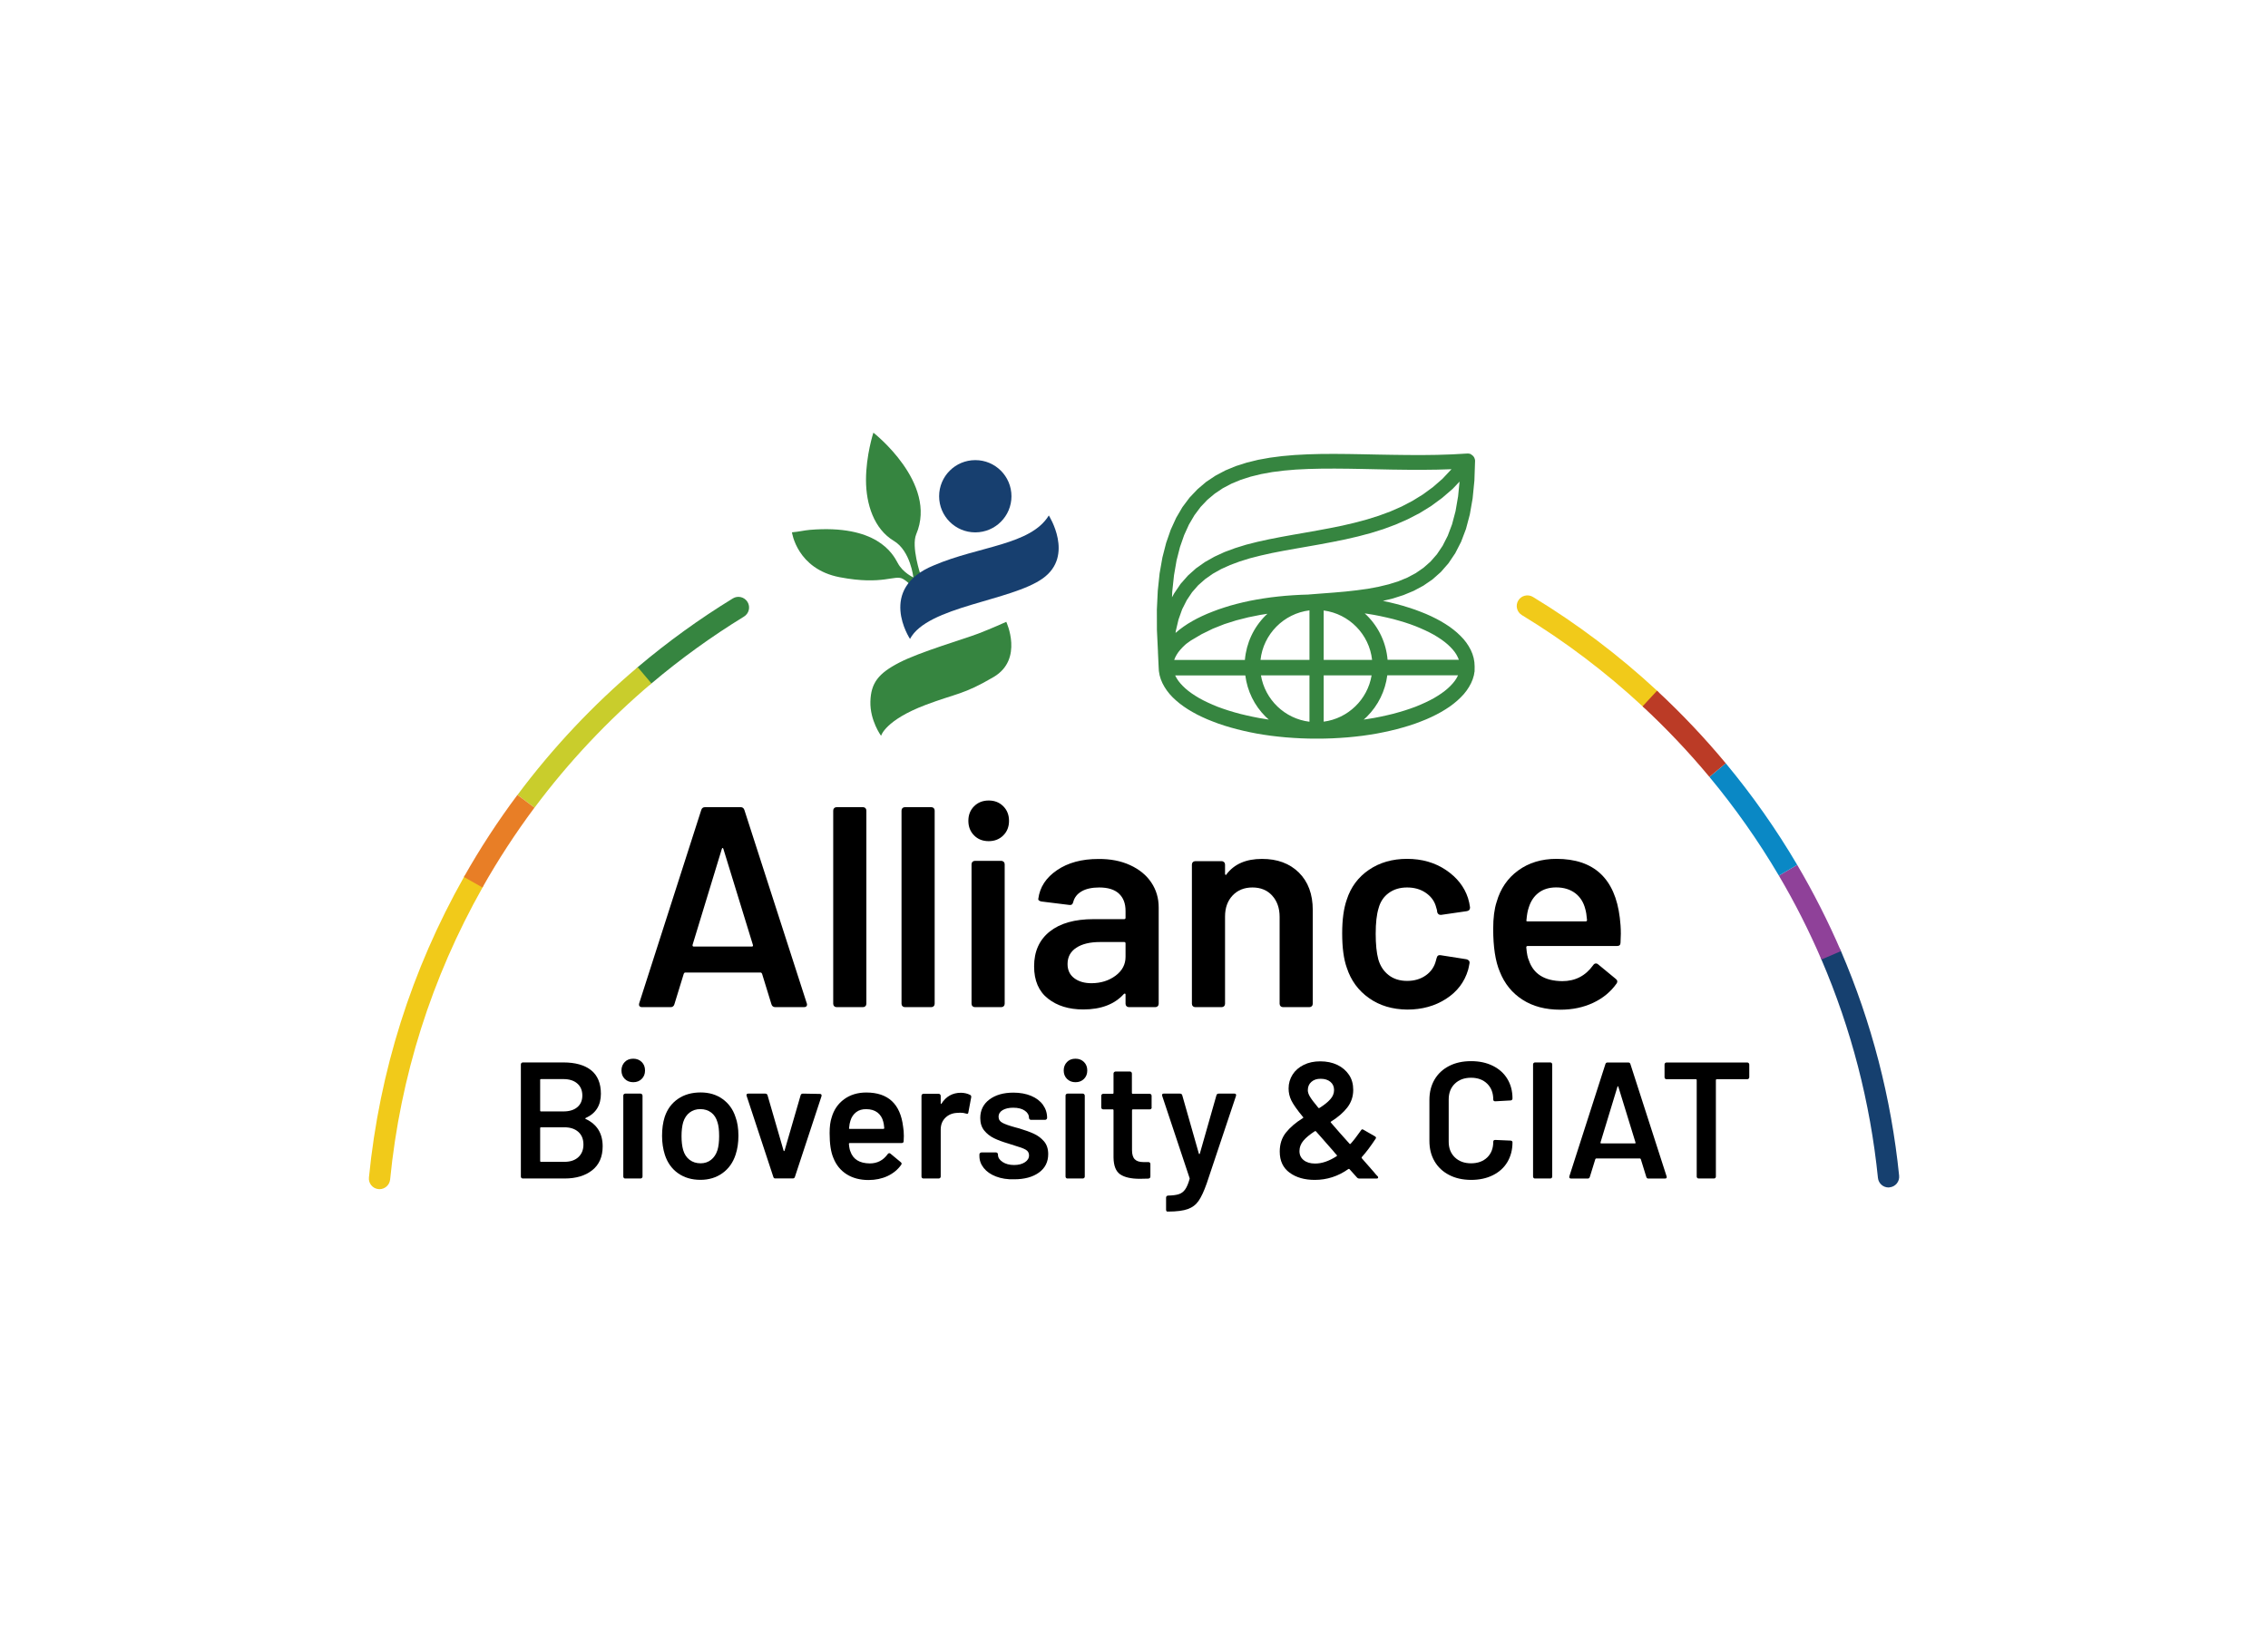
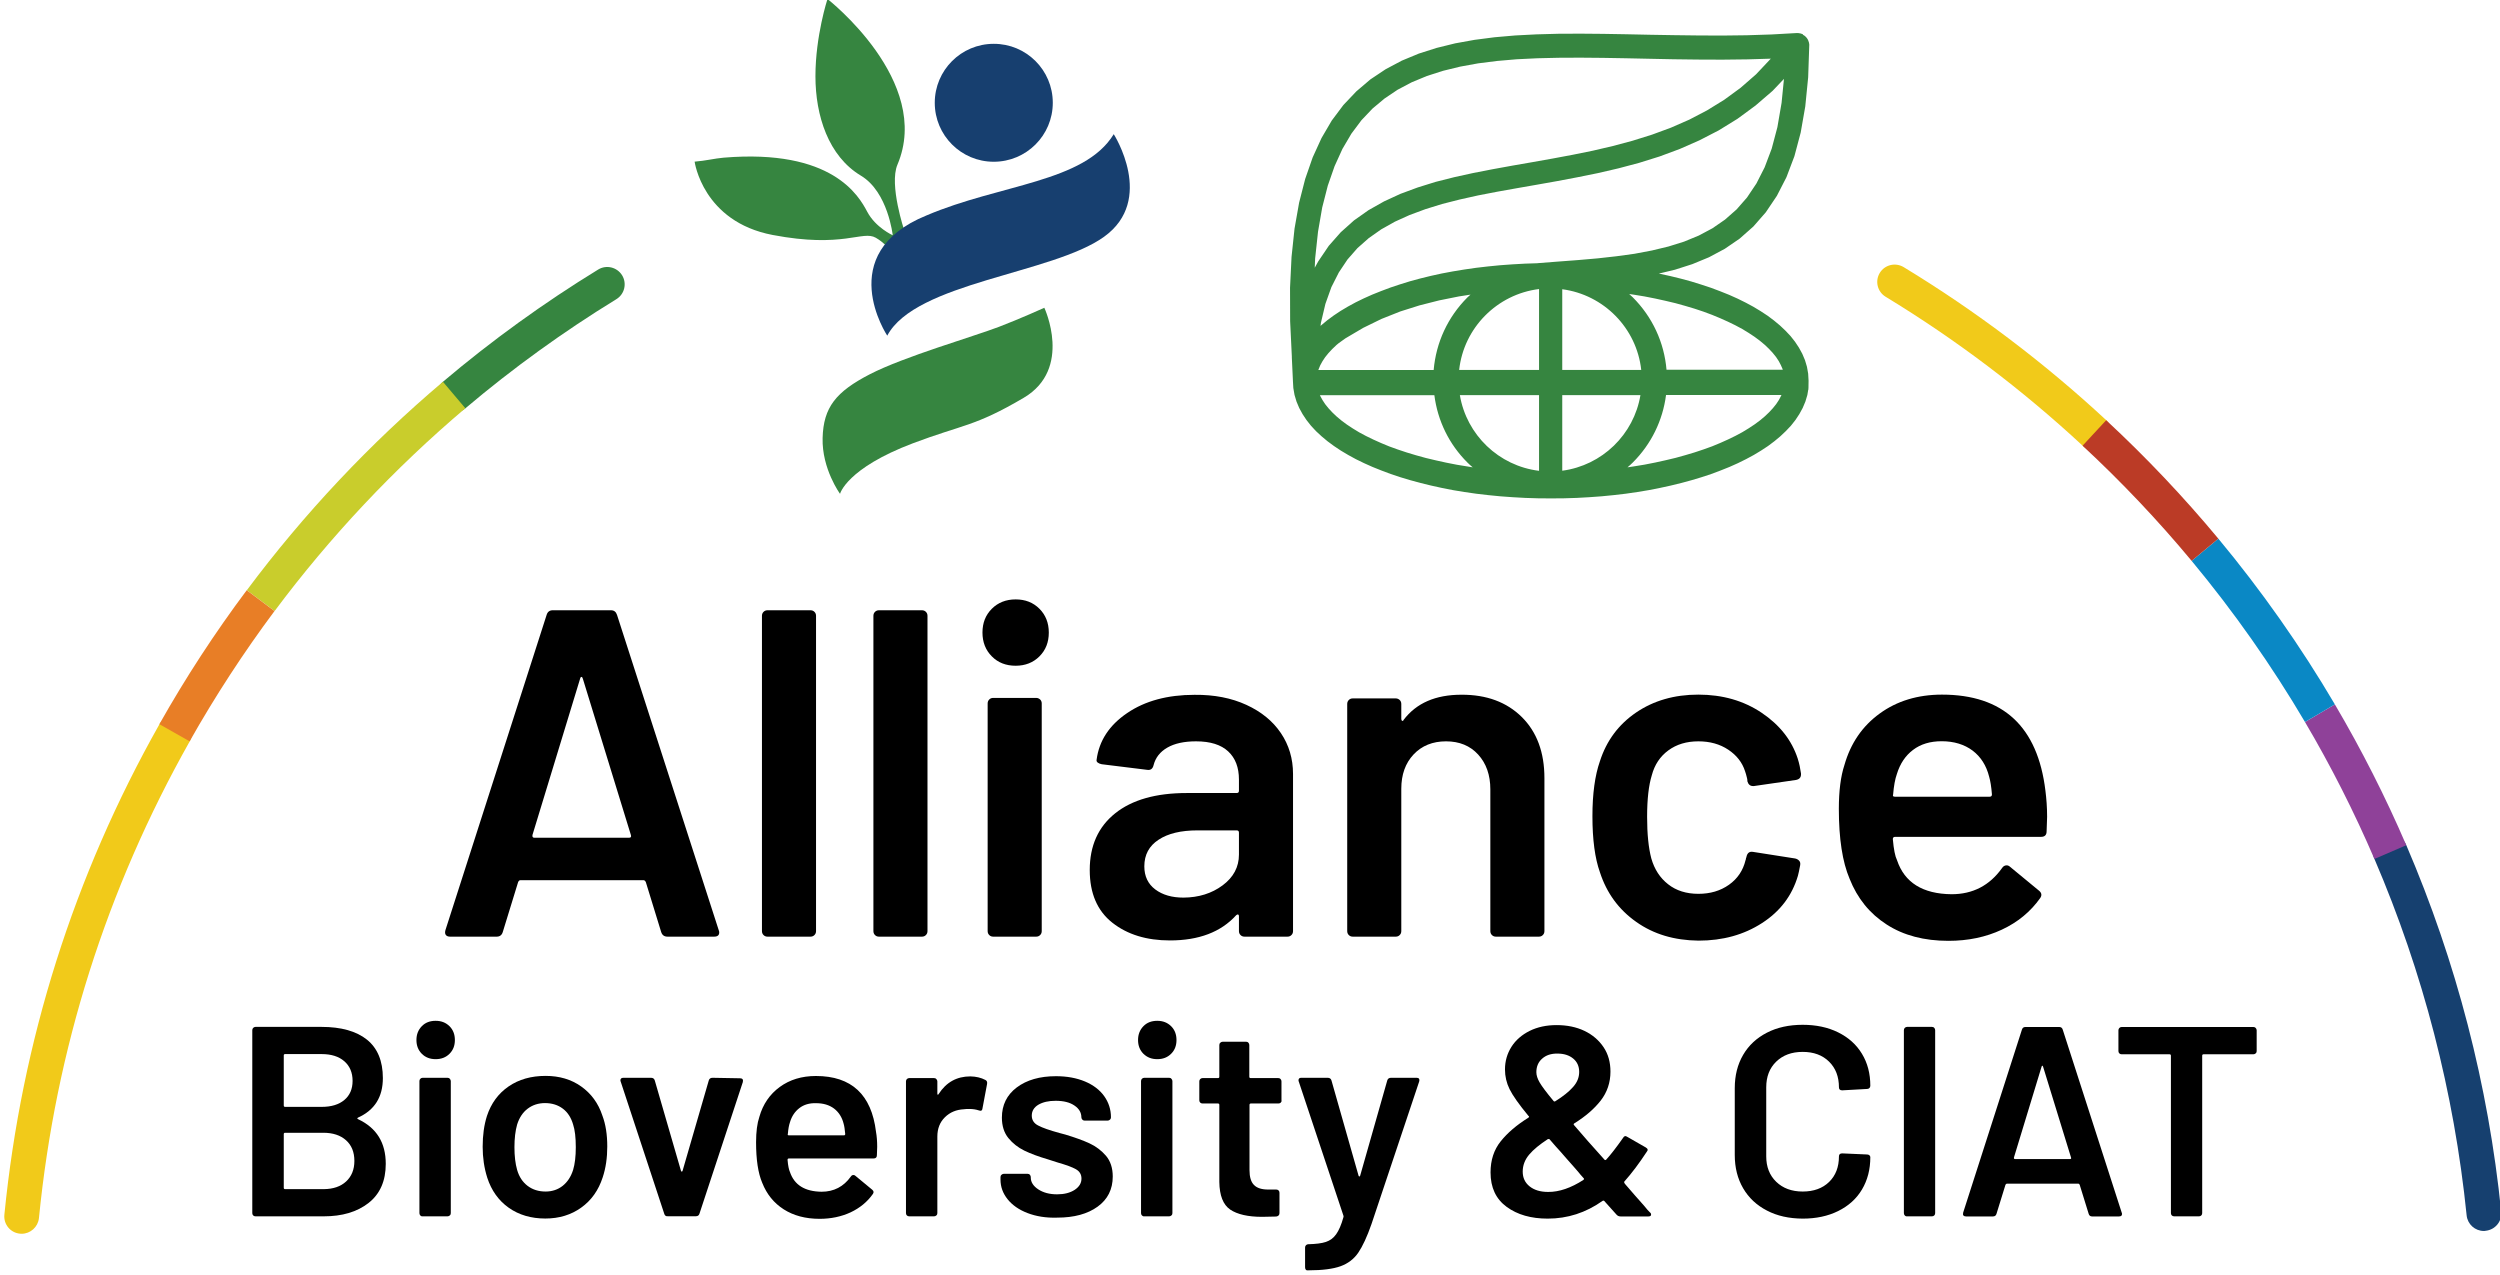
- <svg xmlns="http://www.w3.org/2000/svg" version="1.1" id="Layer_1" x="0px" y="0px" viewBox="0 0 371.55 269.85" style="enable-background:new 0 0 371.55 269.85;" xml:space="preserve">
+ <svg xmlns="http://www.w3.org/2000/svg" version="1.1" id="Layer_1" x="0px" y="0px" width="251" height="128" viewBox="60 71 251 128" style="enable-background:new 0 0 371.55 269.85;" xml:space="preserve">
  <style type="text/css">
	.st0{fill:#F1CA1A;}
	.st1{fill:#16406F;}
	.st2{fill:#8F4199;}
	.st3{fill:#0A88C5;}
	.st4{fill:#BB3B26;}
	.st5{fill:#368540;}
	.st6{fill:#C9CD2C;}
	.st7{fill:#E87E26;}
	.st8{fill:#173F6F;}
</style>
  <g>
    <path class="st0" d="M62.17,194.87c-0.06,0-0.12,0-0.17-0.01c-0.96-0.09-1.66-0.95-1.56-1.91c1.73-17.43,6.97-34,15.57-49.24   c0.47-0.84,1.54-1.13,2.38-0.66c0.84,0.47,1.13,1.54,0.66,2.38c-8.36,14.82-13.46,30.92-15.14,47.87   C63.81,194.2,63.05,194.87,62.17,194.87z" />
    <path class="st0" d="M270.28,116.21c-0.42,0-0.85-0.15-1.19-0.47c-6.07-5.63-12.72-10.66-19.78-14.95   c-0.82-0.5-1.08-1.57-0.58-2.39c0.5-0.82,1.57-1.08,2.4-0.58c7.26,4.41,14.1,9.58,20.34,15.37c0.71,0.65,0.75,1.76,0.09,2.46   C271.21,116.03,270.75,116.21,270.28,116.21z" />
    <path class="st1" d="M309.38,194.59c-0.88,0-1.64-0.67-1.73-1.57c-1.26-12.36-4.37-24.4-9.26-35.79c-0.38-0.88,0.03-1.91,0.91-2.29   c0.88-0.38,1.91,0.03,2.29,0.91c5.03,11.71,8.24,24.1,9.53,36.81c0.1,0.96-0.6,1.81-1.56,1.91   C309.5,194.59,309.44,194.59,309.38,194.59z" />
    <path class="st2" d="M298.39,157.24c-2.02-4.7-4.36-9.33-6.97-13.75l3-1.77c2.68,4.55,5.09,9.3,7.17,14.14L298.39,157.24z" />
    <path class="st3" d="M291.42,143.49c-3.34-5.67-7.17-11.11-11.38-16.18l2.68-2.23c4.33,5.21,8.27,10.81,11.7,16.64L291.42,143.49z" />
    <path class="st4" d="M280.04,127.31c-3.38-4.07-7.07-7.96-10.95-11.56l2.37-2.56c3.99,3.7,7.78,7.7,11.26,11.89L280.04,127.31z" />
    <path class="st5" d="M105.59,112.41c-0.5,0-0.99-0.21-1.33-0.62c-0.62-0.74-0.53-1.83,0.21-2.46c4.89-4.14,10.14-7.93,15.59-11.27   c0.82-0.5,1.89-0.24,2.4,0.58c0.5,0.82,0.25,1.89-0.58,2.4c-5.3,3.25-10.4,6.93-15.16,10.96   C106.39,112.27,105.99,112.41,105.59,112.41z" />
    <path class="st6" d="M87.57,132.35l-2.79-2.09c5.74-7.69,12.36-14.73,19.69-20.93l2.25,2.66   C99.59,118.03,93.15,124.87,87.57,132.35z" />
    <path class="st7" d="M79.04,145.43L76,143.71c2.62-4.65,5.57-9.17,8.77-13.45l2.79,2.09C84.46,136.51,81.59,140.91,79.04,145.43z" />
    <g>
      <g>
        <path class="st5" d="M241.58,109.22l-0.04-0.7l-0.12-0.69l-0.2-0.67l-0.27-0.64l-0.34-0.62l-0.39-0.59l-0.45-0.57l-0.51-0.54     l-0.55-0.52l-0.6-0.5l-0.64-0.48l-0.7-0.46l-0.73-0.44l-0.78-0.42l-0.81-0.4l-0.85-0.38l-0.9-0.36l-0.93-0.35l-0.97-0.32l-1-0.31     l-1.03-0.28l-1.06-0.26l-1.1-0.24l-0.07-0.01l1.62-0.39l1.75-0.56l1.67-0.69l1.59-0.85l1.49-1.02l1.38-1.22l1.25-1.43l1.11-1.65     l0.96-1.87l0.8-2.11l0.63-2.37l0.46-2.63l0.29-2.92l0.11-3.22l0,0v-0.02l0-0.06l-0.01-0.06l-0.01-0.06l-0.01-0.06l-0.02-0.06     l-0.02-0.06l-0.02-0.06l-0.02-0.05l-0.02-0.05l-0.03-0.05l-0.03-0.05l-0.03-0.05l-0.04-0.05l-0.04-0.05l-0.04-0.04l-0.04-0.04     l-0.04-0.04l-0.05-0.04l-0.05-0.03l-0.05-0.03l-0.05-0.03L241,74.44l-0.05-0.02l-0.05-0.02l-0.06-0.02l-0.06-0.02l-0.06-0.01     l-0.06-0.01l-0.06-0.01l-0.06-0.01l-0.06,0h-0.06l-0.06,0l-2.49,0.14l-2.48,0.08l-2.47,0.03l-2.45-0.01l-2.42-0.03l-2.39-0.04     l-2.36-0.05l-2.33-0.04l-2.28-0.02l-2.24,0.01l-2.19,0.06l-2.13,0.11l-2.07,0.18l-2.01,0.26l-1.94,0.35l-1.87,0.46l-1.79,0.57     l-1.71,0.71l-1.62,0.86l-1.53,1.02l-1.41,1.2l-1.3,1.37l-1.17,1.56l-1.03,1.76l-0.89,1.95l-0.75,2.16l-0.61,2.38l-0.46,2.61     l-0.3,2.84l-0.15,3.09l0.01,3.36l0.17,3.54v0.03l0,0.06v0l0,0l0,0l0,0.02l0.11,2.34l0,0.02l0.04,0.7l0.12,0.69l0.2,0.67     l0.27,0.64l0.34,0.62l0.39,0.59l0.45,0.57l0.5,0.54l0.56,0.52l0.6,0.5l0.65,0.48l0.69,0.46l0.74,0.44l0.77,0.42l0.82,0.4     l0.85,0.38l0.9,0.36l0.93,0.35l0.96,0.32l1,0.3l1.03,0.28l1.06,0.26l1.09,0.24l1.12,0.22l1.15,0.19l1.18,0.17l1.2,0.14l1.22,0.12     l1.24,0.09l1.26,0.07l1.28,0.04l1.3,0.01l1.29-0.01l1.28-0.04l1.26-0.07l1.24-0.09l1.22-0.12l1.2-0.14l1.17-0.17l1.15-0.19     l1.12-0.22l1.1-0.24l1.06-0.26l1.03-0.28l1-0.3l0.97-0.32l0.93-0.35l0.9-0.36l0.85-0.38l0.81-0.4l0.78-0.42l0.73-0.44l0.7-0.46     l0.64-0.48l0.6-0.5l0.55-0.52l0.51-0.54l0.45-0.57l0.39-0.59l0.34-0.62l0.27-0.64l0.2-0.67l0.09-0.54l0.03-0.05l-0.02-0.01     l0.01-0.09L241.58,109.22z M216.85,100.04c4.17,0.55,7.47,3.9,7.93,8.1h-7.93V100.04z M237.97,80.12l1.14-1.2l-0.24,2.41     l-0.42,2.44l-0.57,2.15l-0.71,1.88l-0.83,1.63l-0.94,1.4l-1.05,1.2l-1.16,1.02l-1.26,0.87l-1.37,0.73l-1.48,0.61l-1.57,0.49     l-1.66,0.4l-1.75,0.33l-1.82,0.25l-1.88,0.21l-1.95,0.17l-1.99,0.15l-1.93,0.15h-0.02v0l-0.09,0.01l-0.1,0.01l-1.21,0.04     l-1.26,0.07l-1.24,0.09l-1.22,0.12l-1.2,0.14l-1.18,0.17l-1.15,0.19l-1.12,0.21l-1.09,0.24l-1.06,0.26l-1.03,0.28l-1,0.31     l-0.96,0.32l-0.93,0.35l-0.9,0.36l-0.85,0.38l-0.82,0.4l-0.77,0.42l-0.74,0.44l-0.69,0.46l-0.65,0.48l-0.6,0.5l-0.07,0.06     l0.04-0.31l0.45-1.9l0.6-1.68l0.75-1.48l0.87-1.3l1-1.14l1.13-1l1.25-0.88l1.37-0.77l1.48-0.67l1.59-0.59l1.68-0.52l1.77-0.45     l1.84-0.41l1.91-0.37l1.96-0.35l2-0.35l2.03-0.36l2.06-0.39l2.07-0.42l2.07-0.48l2.07-0.55l2.05-0.64l2.02-0.75l1.98-0.87l1.94-1     l1.88-1.16l1.81-1.33L237.97,80.12z M192.04,96.95l0.29-2.69l0.42-2.43l0.56-2.19l0.68-1.95l0.79-1.74l0.9-1.53l1.01-1.35     l1.11-1.17l1.21-1.01l1.31-0.88l1.42-0.75l1.52-0.63l1.62-0.52l1.72-0.42l1.81-0.33l1.9-0.24l1.98-0.17l2.06-0.1l2.13-0.05     l2.19-0.01l2.26,0.02l2.3,0.04l2.36,0.05l2.41,0.05l2.45,0.03l2.48,0.01l2.51-0.03l2.35-0.07l-0.02,0.02l-1.46,1.55l-1.56,1.36     l-1.64,1.2l-1.72,1.06l-1.78,0.93l-1.85,0.81l-1.9,0.7l-1.95,0.61l-1.98,0.53l-2.01,0.47l-2.02,0.41l-2.03,0.38l-2.02,0.36     l-2.01,0.35l-1.98,0.36l-1.95,0.38l-1.91,0.42l-1.86,0.47l-1.8,0.56l-1.73,0.64l-1.65,0.76l-1.56,0.88l-1.46,1.03l-1.33,1.19     l-1.2,1.36l-1.05,1.55L192,97.88L192.04,96.95z M192.39,108.07l0.16-0.39l0.22-0.4l0.27-0.41l0.33-0.41l0.38-0.41l0.43-0.41     l0.23-0.19l0.67-0.48l1.78-1.05l1.84-0.9l1.89-0.75l1.93-0.61l1.97-0.5l1.99-0.4l1.16-0.18c-0.11,0.09-0.21,0.18-0.31,0.28     c-1.98,1.98-3.15,4.53-3.39,7.29h-11.58L192.39,108.07z M207.37,117.84l-1.1-0.18l-1.07-0.21l-1.04-0.23l-1.01-0.24l-0.98-0.27     l-0.93-0.28l-0.9-0.3l-0.86-0.31l-0.82-0.34l-0.78-0.35l-0.74-0.36l-0.69-0.37l-0.64-0.39l-0.59-0.39l-0.54-0.4l-0.49-0.41     l-0.43-0.41l-0.38-0.41l-0.33-0.41l-0.27-0.41l-0.22-0.4l-0.04-0.09h11.49c0.33,2.56,1.47,4.92,3.33,6.77     c0.17,0.17,0.34,0.32,0.52,0.47L207.37,117.84z M214.52,118.27c-4.04-0.49-7.28-3.61-7.95-7.6h7.95V118.27z M214.52,108.14h-8.02     c0.46-4.23,3.81-7.6,8.02-8.12V108.14z M216.85,118.26v-7.59h7.85C224.04,114.63,220.85,117.73,216.85,118.26z M238.81,110.76     l-0.21,0.4l-0.27,0.41l-0.33,0.41l-0.38,0.41l-0.43,0.41l-0.49,0.41l-0.54,0.4l-0.59,0.39l-0.64,0.39l-0.69,0.37l-0.74,0.36     l-0.78,0.35l-0.82,0.34l-0.86,0.31l-0.9,0.3l-0.94,0.28l-0.97,0.27l-1.01,0.24l-1.04,0.23l-1.07,0.21l-1.1,0.18l-0.61,0.09     c0.18-0.16,0.37-0.31,0.54-0.49c1.85-1.85,3-4.22,3.33-6.77h11.59L238.81,110.76z M227.32,108.14c-0.23-2.75-1.41-5.31-3.39-7.29     c-0.12-0.11-0.24-0.22-0.36-0.33l0.43,0.06l1.1,0.18l1.07,0.21l1.04,0.23l1.01,0.24l0.97,0.27l0.94,0.28l0.9,0.3l0.86,0.32     l0.82,0.34l0.78,0.35l0.74,0.36l0.69,0.37l0.64,0.39l0.59,0.39l0.54,0.4l0.49,0.41l0.43,0.41l0.38,0.41l0.33,0.41l0.27,0.41     l0.21,0.4l0.17,0.39l0.02,0.07H227.32z" />
        <g>
          <g>
            <path class="st8" d="M165.7,81.32c0,3.27-2.65,5.92-5.93,5.92c-3.27,0-5.92-2.65-5.92-5.92c0-3.27,2.65-5.92,5.92-5.92       C163.04,75.39,165.7,78.04,165.7,81.32z" />
            <path class="st5" d="M150.8,94.17c0,0-1.55-4.61-0.7-6.63c3.57-8.39-7.02-16.64-7.02-16.64s-1.21,3.7-1.21,7.75       c0,3.96,1.3,8.03,4.57,9.99c2.72,1.63,3.19,5.98,3.19,5.98s-1.72-0.77-2.56-2.36c-0.84-1.59-3.5-6.34-14.42-5.43       c-0.92,0.08-1.78,0.31-2.91,0.4c0,0,0.81,6.02,7.83,7.36c7.11,1.36,9.02-0.49,10.36,0.28c0.81,0.47,1.32,1.09,1.32,1.09       L150.8,94.17z" />
            <path class="st8" d="M149.08,104.7c0,0-5.49-8.24,3.94-12.07c7.39-3.15,15.84-3.31,18.8-8.16c0,0,4.21,6.58-0.97,10.3       C165.68,98.5,151.93,99.33,149.08,104.7z" />
            <path class="st5" d="M144.34,120.58c0,0-1.83-2.5-1.75-5.6c0.08-3.09,1.34-4.65,4.75-6.41c3.41-1.76,10.43-3.79,12.94-4.75       c2.1-0.8,4.57-1.92,4.57-1.92s2.87,6.13-2.07,9.04c-4.94,2.91-6.11,2.67-11.11,4.56C144.98,118.03,144.34,120.58,144.34,120.58       z" />
          </g>
        </g>
      </g>
      <g>
        <g>
          <path d="M95.96,183.37c1.85,0.87,2.77,2.36,2.77,4.48c0,1.72-0.58,3.03-1.73,3.93s-2.65,1.34-4.5,1.34h-6.85      c-0.09,0-0.17-0.03-0.23-0.09s-0.09-0.14-0.09-0.23v-18.37c0-0.09,0.03-0.17,0.09-0.23s0.14-0.1,0.23-0.1h6.63      c1.97,0,3.5,0.43,4.56,1.28s1.6,2.14,1.6,3.86c0,1.9-0.83,3.22-2.5,3.97C95.85,183.27,95.85,183.32,95.96,183.37z M88.49,176.96      v5.03c0,0.09,0.04,0.14,0.14,0.14h3.67c0.96,0,1.72-0.23,2.27-0.69c0.55-0.46,0.83-1.1,0.83-1.92c0-0.83-0.28-1.49-0.83-1.97      c-0.55-0.48-1.31-0.72-2.27-0.72h-3.67C88.54,176.83,88.49,176.87,88.49,176.96z M94.75,189.62c0.55-0.51,0.83-1.2,0.83-2.06      c0-0.89-0.28-1.58-0.84-2.08s-1.32-0.75-2.28-0.75h-3.83c-0.09,0-0.14,0.04-0.14,0.14v5.38c0,0.09,0.04,0.14,0.14,0.14h3.88      C93.45,190.38,94.2,190.13,94.75,189.62z" />
          <path d="M102.35,176.8c-0.36-0.36-0.54-0.82-0.54-1.38s0.18-1.02,0.54-1.39s0.82-0.54,1.39-0.54s1.02,0.18,1.39,0.54      c0.36,0.36,0.54,0.82,0.54,1.39s-0.18,1.02-0.54,1.38c-0.36,0.36-0.82,0.54-1.39,0.54S102.71,177.16,102.35,176.8z       M102.2,193.03c-0.06-0.06-0.09-0.14-0.09-0.23v-13.26c0-0.09,0.03-0.17,0.09-0.23s0.14-0.1,0.23-0.1h2.5      c0.09,0,0.17,0.03,0.23,0.1s0.1,0.14,0.1,0.23v13.26c0,0.09-0.03,0.17-0.1,0.23s-0.14,0.09-0.23,0.09h-2.5      C102.34,193.13,102.26,193.1,102.2,193.03z" />
          <path d="M111.08,192.26c-1.02-0.72-1.74-1.73-2.16-3.02c-0.31-0.98-0.46-2.01-0.46-3.1c0-1.16,0.14-2.19,0.43-3.1      c0.42-1.27,1.14-2.25,2.17-2.96c1.03-0.71,2.27-1.06,3.72-1.06c1.38,0,2.57,0.35,3.57,1.06c1,0.71,1.72,1.68,2.13,2.93      c0.33,0.87,0.49,1.9,0.49,3.1c0,1.14-0.15,2.17-0.46,3.1c-0.42,1.29-1.13,2.3-2.15,3.03c-1.01,0.73-2.22,1.1-3.61,1.1      C113.33,193.34,112.1,192.98,111.08,192.26z M116.49,190.06c0.48-0.38,0.83-0.91,1.05-1.6c0.18-0.6,0.27-1.36,0.27-2.28      c0-0.98-0.09-1.74-0.27-2.28c-0.2-0.69-0.54-1.22-1.03-1.59s-1.09-0.56-1.79-0.56c-0.67,0-1.25,0.19-1.74,0.56      c-0.49,0.37-0.84,0.9-1.06,1.59c-0.18,0.63-0.27,1.4-0.27,2.28c0,0.89,0.09,1.65,0.27,2.28c0.2,0.69,0.55,1.22,1.05,1.6      c0.5,0.38,1.1,0.57,1.81,0.57C115.43,190.63,116.01,190.44,116.49,190.06z" />
          <path d="M126.69,192.86l-4.37-13.26c-0.02-0.04-0.03-0.08-0.03-0.14c0-0.16,0.1-0.25,0.3-0.25h2.77c0.2,0,0.33,0.09,0.38,0.27      l2.63,9.07c0.02,0.05,0.04,0.08,0.08,0.08c0.04,0,0.06-0.03,0.08-0.08l2.63-9.07c0.05-0.18,0.18-0.27,0.38-0.27l2.77,0.05      c0.11,0,0.19,0.03,0.24,0.09c0.05,0.06,0.06,0.16,0.03,0.29l-4.35,13.2c-0.05,0.18-0.17,0.27-0.35,0.27h-2.85      C126.86,193.13,126.74,193.04,126.69,192.86z" />
          <path d="M148.07,186.14l-0.03,0.84c0,0.22-0.11,0.33-0.33,0.33h-8.5c-0.09,0-0.14,0.04-0.14,0.14c0.05,0.6,0.14,1,0.24,1.22      c0.44,1.3,1.49,1.96,3.18,1.98c1.23,0,2.21-0.51,2.93-1.52c0.07-0.11,0.16-0.16,0.27-0.16c0.07,0,0.14,0.03,0.19,0.08l1.68,1.39      c0.16,0.13,0.19,0.27,0.08,0.43c-0.56,0.8-1.31,1.41-2.24,1.85c-0.93,0.43-1.97,0.65-3.11,0.65c-1.41,0-2.61-0.32-3.6-0.95      s-1.71-1.52-2.16-2.66c-0.42-0.98-0.62-2.34-0.62-4.08c0-1.05,0.11-1.9,0.33-2.55c0.36-1.27,1.05-2.27,2.05-3      c1-0.73,2.21-1.1,3.63-1.1c3.57,0,5.58,1.87,6.03,5.6C148.03,185.08,148.07,185.58,148.07,186.14z M140.26,182.25      c-0.44,0.34-0.76,0.8-0.94,1.4c-0.11,0.31-0.18,0.71-0.22,1.2c-0.04,0.09,0,0.14,0.11,0.14h5.51c0.09,0,0.14-0.04,0.14-0.14      c-0.04-0.45-0.09-0.8-0.16-1.03c-0.16-0.65-0.49-1.16-0.96-1.52c-0.48-0.36-1.08-0.54-1.81-0.54      C141.26,181.74,140.7,181.91,140.26,182.25z" />
          <path d="M158.94,179.43c0.14,0.07,0.2,0.21,0.16,0.41l-0.46,2.45c-0.02,0.22-0.15,0.28-0.38,0.19      c-0.27-0.09-0.59-0.14-0.95-0.14c-0.24,0-0.42,0.01-0.54,0.03c-0.76,0.04-1.39,0.3-1.9,0.8c-0.51,0.5-0.76,1.15-0.76,1.94v7.69      c0,0.09-0.03,0.17-0.1,0.23s-0.14,0.09-0.23,0.09h-2.5c-0.09,0-0.17-0.03-0.23-0.09s-0.09-0.14-0.09-0.23v-13.23      c0-0.09,0.03-0.17,0.09-0.23s0.14-0.1,0.23-0.1h2.5c0.09,0,0.17,0.03,0.23,0.1s0.1,0.14,0.1,0.23v1.22      c0,0.07,0.01,0.11,0.04,0.12c0.03,0.01,0.06-0.01,0.09-0.07c0.76-1.18,1.82-1.77,3.18-1.77      C158,179.08,158.5,179.2,158.94,179.43z" />
          <path d="M163.16,192.79c-0.86-0.33-1.53-0.8-2-1.39c-0.47-0.59-0.71-1.24-0.71-1.97v-0.25c0-0.09,0.03-0.17,0.1-0.23      s0.14-0.1,0.23-0.1h2.39c0.09,0,0.17,0.03,0.23,0.1s0.09,0.14,0.09,0.23v0.05c0,0.45,0.25,0.85,0.75,1.18s1.13,0.5,1.89,0.5      c0.72,0,1.31-0.15,1.77-0.45c0.45-0.3,0.68-0.67,0.68-1.13c0-0.42-0.19-0.73-0.56-0.94c-0.37-0.21-0.97-0.43-1.81-0.67      l-1.03-0.33c-0.92-0.27-1.7-0.56-2.34-0.87c-0.63-0.31-1.17-0.73-1.6-1.26s-0.65-1.22-0.65-2.05c0-1.27,0.5-2.28,1.49-3.03      c1-0.75,2.31-1.13,3.94-1.13c1.1,0,2.07,0.18,2.91,0.53c0.83,0.35,1.48,0.84,1.93,1.47s0.68,1.34,0.68,2.13      c0,0.09-0.03,0.17-0.1,0.23c-0.06,0.06-0.14,0.1-0.23,0.1h-2.31c-0.09,0-0.17-0.03-0.23-0.1c-0.06-0.06-0.1-0.14-0.1-0.23      c0-0.47-0.23-0.87-0.69-1.18c-0.46-0.32-1.09-0.48-1.89-0.48c-0.71,0-1.28,0.13-1.73,0.39c-0.44,0.26-0.67,0.63-0.67,1.1      c0,0.43,0.21,0.77,0.64,0.99c0.43,0.23,1.14,0.48,2.13,0.75l0.6,0.16c0.96,0.29,1.77,0.58,2.42,0.88s1.2,0.72,1.66,1.25      c0.45,0.53,0.68,1.23,0.68,2.08c0,1.29-0.51,2.3-1.52,3.03c-1.01,0.73-2.36,1.1-4.05,1.1      C165.02,193.29,164.02,193.12,163.16,192.79z" />
          <path d="M174.8,176.8c-0.36-0.36-0.54-0.82-0.54-1.38s0.18-1.02,0.54-1.39s0.82-0.54,1.39-0.54s1.02,0.18,1.39,0.54      c0.36,0.36,0.54,0.82,0.54,1.39s-0.18,1.02-0.54,1.38c-0.36,0.36-0.82,0.54-1.39,0.54S175.17,177.16,174.8,176.8z       M174.65,193.03c-0.06-0.06-0.09-0.14-0.09-0.23v-13.26c0-0.09,0.03-0.17,0.09-0.23s0.14-0.1,0.23-0.1h2.5      c0.09,0,0.17,0.03,0.23,0.1s0.1,0.14,0.1,0.23v13.26c0,0.09-0.03,0.17-0.1,0.23s-0.14,0.09-0.23,0.09h-2.5      C174.79,193.13,174.72,193.1,174.65,193.03z" />
          <path d="M188.59,181.7c-0.06,0.06-0.14,0.09-0.23,0.09h-2.77c-0.09,0-0.14,0.05-0.14,0.14v6.55c0,0.69,0.15,1.19,0.45,1.49      c0.3,0.31,0.77,0.46,1.43,0.46h0.81c0.09,0,0.17,0.03,0.23,0.09s0.09,0.14,0.09,0.23v2.04c0,0.2-0.11,0.32-0.33,0.35l-1.41,0.03      c-1.43,0-2.5-0.25-3.21-0.73c-0.71-0.49-1.07-1.41-1.09-2.77v-7.74c0-0.09-0.04-0.14-0.14-0.14h-1.55      c-0.09,0-0.17-0.03-0.23-0.09s-0.09-0.14-0.09-0.23v-1.9c0-0.09,0.03-0.17,0.09-0.23s0.14-0.1,0.23-0.1h1.55      c0.09,0,0.14-0.04,0.14-0.14v-3.18c0-0.09,0.03-0.17,0.1-0.23s0.14-0.1,0.23-0.1h2.36c0.09,0,0.17,0.03,0.23,0.1      s0.09,0.14,0.09,0.23v3.18c0,0.09,0.04,0.14,0.14,0.14h2.77c0.09,0,0.17,0.03,0.23,0.1c0.06,0.06,0.09,0.14,0.09,0.23v1.9      C188.69,181.56,188.65,181.64,188.59,181.7z" />
          <path d="M191.08,198.44c-0.04-0.06-0.05-0.14-0.05-0.23v-1.96c0-0.09,0.03-0.17,0.09-0.23s0.14-0.1,0.23-0.1h0.03      c0.74-0.02,1.32-0.09,1.74-0.23c0.42-0.14,0.76-0.39,1.03-0.77c0.27-0.38,0.52-0.95,0.73-1.71c0.02-0.04,0.02-0.09,0-0.16      l-4.48-13.45c-0.02-0.04-0.03-0.08-0.03-0.14c0-0.16,0.09-0.25,0.27-0.25h2.66c0.2,0,0.33,0.09,0.38,0.27l2.72,9.56      c0.02,0.05,0.04,0.08,0.08,0.08c0.04,0,0.06-0.03,0.08-0.08l2.72-9.56c0.05-0.18,0.18-0.27,0.38-0.27h2.58      c0.11,0,0.19,0.03,0.23,0.1c0.04,0.06,0.05,0.16,0.01,0.29l-4.78,14.29c-0.45,1.29-0.9,2.25-1.33,2.88      c-0.43,0.63-1.03,1.09-1.78,1.36s-1.82,0.41-3.19,0.41h-0.19C191.16,198.53,191.11,198.5,191.08,198.44z" />
          <path d="M225.77,192.94c0,0.13-0.09,0.19-0.27,0.19h-2.8c-0.16,0-0.3-0.06-0.41-0.19l-1.22-1.36c-0.05-0.05-0.12-0.05-0.19,0      c-1.67,1.18-3.5,1.77-5.49,1.77c-1.67,0-3.04-0.39-4.12-1.18c-1.08-0.79-1.62-1.94-1.62-3.46c0-1.23,0.34-2.27,1.02-3.12      c0.68-0.85,1.6-1.64,2.76-2.36c0.11-0.07,0.12-0.14,0.03-0.19c-0.96-1.16-1.59-2.06-1.9-2.69c-0.31-0.63-0.46-1.29-0.46-1.98      c0-0.83,0.22-1.59,0.65-2.27c0.43-0.68,1.05-1.21,1.83-1.6c0.79-0.39,1.69-0.58,2.7-0.58c1.05,0,1.98,0.19,2.8,0.58      c0.81,0.39,1.45,0.94,1.92,1.64s0.69,1.52,0.69,2.45c0,1.1-0.33,2.07-0.98,2.91c-0.65,0.83-1.53,1.59-2.64,2.28      c-0.09,0.05-0.1,0.12-0.03,0.19c0.83,0.98,1.85,2.13,3.04,3.45c0.05,0.07,0.12,0.07,0.19,0c0.43-0.47,1-1.2,1.68-2.17      c0.11-0.2,0.25-0.24,0.43-0.11l1.85,1.06c0.22,0.13,0.25,0.27,0.11,0.43c-0.76,1.16-1.51,2.16-2.25,2.99l-0.03,0.05      c0,0.07,0.04,0.15,0.11,0.22c0.65,0.76,1.29,1.49,1.9,2.17c0.13,0.16,0.24,0.3,0.34,0.41c0.1,0.11,0.19,0.2,0.26,0.27      C225.74,192.79,225.77,192.86,225.77,192.94z M218.98,189.46c0.07-0.07,0.07-0.14,0-0.19c-0.09-0.09-0.18-0.19-0.27-0.3      c-0.09-0.11-0.18-0.22-0.27-0.33c-0.24-0.27-0.62-0.72-1.17-1.33l-0.62-0.71c-0.29-0.31-0.64-0.71-1.06-1.2      c-0.04-0.05-0.1-0.06-0.19-0.03c-0.81,0.53-1.44,1.04-1.87,1.55c-0.43,0.51-0.65,1.08-0.65,1.71c0,0.62,0.23,1.11,0.69,1.48      c0.46,0.37,1.08,0.56,1.86,0.56C216.54,190.68,217.73,190.27,218.98,189.46z M214.83,177.29c-0.39,0.34-0.58,0.8-0.58,1.36      c0,0.31,0.11,0.65,0.33,1.03c0.22,0.38,0.68,1,1.39,1.85c0.05,0.07,0.12,0.08,0.19,0.03c0.78-0.49,1.37-0.96,1.78-1.43      c0.41-0.46,0.61-0.96,0.61-1.51c0-0.56-0.2-1.01-0.6-1.34c-0.4-0.33-0.92-0.5-1.58-0.5      C215.73,176.77,215.22,176.94,214.83,177.29z" />
          <path d="M237.4,192.54c-1.03-0.53-1.83-1.28-2.39-2.24s-0.84-2.07-0.84-3.34v-6.71c0-1.27,0.28-2.38,0.84-3.34      s1.36-1.7,2.39-2.23c1.03-0.53,2.23-0.79,3.59-0.79c1.34,0,2.53,0.25,3.56,0.76s1.83,1.22,2.39,2.15      c0.56,0.92,0.84,1.99,0.84,3.21c0,0.09-0.03,0.17-0.09,0.23s-0.14,0.09-0.23,0.09l-2.5,0.14c-0.22,0-0.33-0.1-0.33-0.3      c0-1.07-0.33-1.93-0.99-2.58c-0.66-0.65-1.54-0.98-2.65-0.98c-1.11,0-1.99,0.33-2.66,0.98c-0.67,0.65-1,1.51-1,2.58v6.93      c0,1.05,0.33,1.9,1,2.55s1.56,0.98,2.66,0.98c1.1,0,1.99-0.32,2.65-0.96c0.66-0.64,0.99-1.5,0.99-2.57c0-0.2,0.11-0.3,0.33-0.3      l2.5,0.11c0.09,0,0.17,0.03,0.23,0.08c0.06,0.05,0.09,0.12,0.09,0.19c0,1.23-0.28,2.31-0.84,3.25s-1.36,1.65-2.39,2.16      s-2.22,0.76-3.56,0.76C239.62,193.34,238.43,193.08,237.4,192.54z" />
          <path d="M251.24,193.03c-0.06-0.06-0.09-0.14-0.09-0.23v-18.37c0-0.09,0.03-0.17,0.09-0.23s0.14-0.1,0.23-0.1h2.5      c0.09,0,0.17,0.03,0.23,0.1c0.06,0.06,0.09,0.14,0.09,0.23v18.37c0,0.09-0.03,0.17-0.09,0.23c-0.06,0.06-0.14,0.09-0.23,0.09      h-2.5C251.38,193.13,251.3,193.1,251.24,193.03z" />
          <path d="M269.7,192.86l-0.9-2.91c-0.04-0.07-0.08-0.11-0.14-0.11h-7.17c-0.05,0-0.1,0.04-0.14,0.11l-0.9,2.91      c-0.05,0.18-0.17,0.27-0.35,0.27h-2.72c-0.11,0-0.19-0.03-0.25-0.09c-0.05-0.06-0.06-0.16-0.03-0.29l5.9-18.37      c0.05-0.18,0.17-0.27,0.35-0.27h3.4c0.18,0,0.3,0.09,0.35,0.27l5.92,18.37c0.02,0.04,0.03,0.08,0.03,0.14      c0,0.16-0.1,0.24-0.3,0.24h-2.72C269.87,193.13,269.75,193.04,269.7,192.86z M262.31,187.37h5.51c0.11,0,0.15-0.05,0.11-0.16      l-2.8-9.1c-0.02-0.07-0.04-0.11-0.08-0.11c-0.04,0-0.06,0.04-0.08,0.11l-2.77,9.1C262.18,187.31,262.22,187.37,262.31,187.37z" />
          <path d="M286.47,174.21c0.06,0.06,0.1,0.14,0.1,0.23v2.09c0,0.09-0.03,0.17-0.1,0.23s-0.14,0.09-0.23,0.09h-5      c-0.09,0-0.14,0.05-0.14,0.14v15.81c0,0.09-0.03,0.17-0.09,0.23c-0.06,0.06-0.14,0.09-0.23,0.09h-2.5      c-0.09,0-0.17-0.03-0.23-0.09s-0.09-0.14-0.09-0.23v-15.81c0-0.09-0.05-0.14-0.14-0.14h-4.81c-0.09,0-0.17-0.03-0.23-0.09      s-0.09-0.14-0.09-0.23v-2.09c0-0.09,0.03-0.17,0.09-0.23s0.14-0.1,0.23-0.1h13.23C286.33,174.11,286.41,174.14,286.47,174.21z" />
        </g>
      </g>
      <g>
        <g>
          <path d="M126.38,164.57l-1.54-5.01c-0.06-0.12-0.14-0.19-0.23-0.19h-12.36c-0.09,0-0.17,0.06-0.23,0.19l-1.54,5.01      c-0.09,0.31-0.3,0.47-0.61,0.47h-4.68c-0.19,0-0.33-0.05-0.42-0.16c-0.09-0.11-0.11-0.27-0.05-0.49l10.16-31.65      c0.09-0.31,0.3-0.47,0.61-0.47h5.85c0.31,0,0.51,0.16,0.61,0.47l10.21,31.65c0.03,0.06,0.05,0.14,0.05,0.23      c0,0.28-0.17,0.42-0.51,0.42h-4.68C126.68,165.04,126.48,164.88,126.38,164.57z M113.65,155.11h9.5c0.19,0,0.25-0.09,0.19-0.28      l-4.82-15.68c-0.03-0.12-0.08-0.19-0.14-0.19s-0.11,0.06-0.14,0.19l-4.78,15.68C113.43,155.02,113.49,155.11,113.65,155.11z" />
          <path d="M136.66,164.88c-0.11-0.11-0.16-0.24-0.16-0.4v-31.65c0-0.16,0.05-0.29,0.16-0.4s0.24-0.16,0.4-0.16h4.31      c0.16,0,0.29,0.05,0.4,0.16s0.16,0.24,0.16,0.4v31.65c0,0.16-0.05,0.29-0.16,0.4c-0.11,0.11-0.24,0.16-0.4,0.16h-4.31      C136.9,165.04,136.77,164.99,136.66,164.88z" />
          <path d="M147.85,164.88c-0.11-0.11-0.16-0.24-0.16-0.4v-31.65c0-0.16,0.05-0.29,0.16-0.4s0.24-0.16,0.4-0.16h4.31      c0.16,0,0.29,0.05,0.4,0.16s0.16,0.24,0.16,0.4v31.65c0,0.16-0.05,0.29-0.16,0.4c-0.11,0.11-0.24,0.16-0.4,0.16h-4.31      C148.09,165.04,147.96,164.99,147.85,164.88z" />
          <path d="M159.58,136.9c-0.62-0.62-0.94-1.42-0.94-2.39c0-0.97,0.31-1.76,0.94-2.39c0.62-0.62,1.42-0.94,2.39-0.94      c0.97,0,1.76,0.31,2.39,0.94c0.62,0.62,0.94,1.42,0.94,2.39c0,0.97-0.31,1.76-0.94,2.39c-0.62,0.62-1.42,0.94-2.39,0.94      C161,137.84,160.2,137.53,159.58,136.9z M159.32,164.88c-0.11-0.11-0.16-0.24-0.16-0.4v-22.85c0-0.16,0.05-0.29,0.16-0.4      c0.11-0.11,0.24-0.16,0.4-0.16h4.31c0.16,0,0.29,0.06,0.4,0.16c0.11,0.11,0.16,0.24,0.16,0.4v22.85c0,0.16-0.05,0.29-0.16,0.4      c-0.11,0.11-0.24,0.16-0.4,0.16h-4.31C159.56,165.04,159.43,164.99,159.32,164.88z" />
          <path d="M185.14,141.77c1.5,0.69,2.65,1.63,3.46,2.83c0.81,1.2,1.22,2.57,1.22,4.1v15.78c0,0.16-0.05,0.29-0.16,0.4      c-0.11,0.11-0.24,0.16-0.4,0.16h-4.31c-0.16,0-0.29-0.05-0.4-0.16c-0.11-0.11-0.16-0.24-0.16-0.4v-1.5      c0-0.09-0.03-0.15-0.09-0.16c-0.06-0.02-0.12,0.01-0.19,0.07c-1.53,1.69-3.75,2.53-6.65,2.53c-2.34,0-4.27-0.59-5.78-1.78      s-2.27-2.95-2.27-5.29c0-2.43,0.85-4.33,2.55-5.69c1.7-1.36,4.1-2.04,7.19-2.04h5.01c0.16,0,0.23-0.08,0.23-0.23v-1.12      c0-1.22-0.36-2.16-1.08-2.83c-0.72-0.67-1.79-1.01-3.23-1.01c-1.19,0-2.15,0.21-2.88,0.63c-0.73,0.42-1.19,1.01-1.38,1.76      c-0.09,0.38-0.31,0.53-0.66,0.47l-4.54-0.56c-0.16-0.03-0.29-0.08-0.4-0.16c-0.11-0.08-0.15-0.18-0.12-0.3      c0.25-1.9,1.27-3.46,3.07-4.68c1.79-1.22,4.05-1.83,6.76-1.83C181.91,140.74,183.64,141.08,185.14,141.77z M182.75,159.89      c1.09-0.81,1.64-1.84,1.64-3.09v-2.2c0-0.16-0.08-0.23-0.23-0.23h-3.93c-1.66,0-2.96,0.31-3.91,0.94      c-0.95,0.62-1.43,1.51-1.43,2.67c0,1,0.37,1.77,1.1,2.32s1.68,0.82,2.83,0.82C180.35,161.11,181.66,160.7,182.75,159.89z" />
          <path d="M212.79,142.99c1.51,1.5,2.27,3.54,2.27,6.13v15.36c0,0.16-0.05,0.29-0.16,0.4c-0.11,0.11-0.24,0.16-0.4,0.16h-4.31      c-0.16,0-0.29-0.05-0.4-0.16c-0.11-0.11-0.16-0.24-0.16-0.4v-14.23c0-1.44-0.41-2.6-1.22-3.49c-0.81-0.89-1.89-1.33-3.23-1.33      s-2.43,0.44-3.25,1.31c-0.83,0.88-1.24,2.03-1.24,3.46v14.28c0,0.16-0.05,0.29-0.16,0.4c-0.11,0.11-0.24,0.16-0.4,0.16h-4.31      c-0.16,0-0.29-0.05-0.4-0.16c-0.11-0.11-0.16-0.24-0.16-0.4v-22.8c0-0.16,0.05-0.29,0.16-0.4c0.11-0.11,0.24-0.16,0.4-0.16h4.31      c0.16,0,0.29,0.06,0.4,0.16c0.11,0.11,0.16,0.24,0.16,0.4v1.5c0,0.09,0.03,0.16,0.09,0.19c0.06,0.03,0.11,0,0.14-0.09      c1.28-1.69,3.21-2.53,5.81-2.53C209.25,140.74,211.27,141.49,212.79,142.99z" />
          <path d="M224.28,163.56c-1.75-1.23-2.97-2.89-3.65-4.99c-0.5-1.4-0.75-3.28-0.75-5.62c0-2.25,0.25-4.09,0.75-5.52      c0.66-2.06,1.87-3.69,3.63-4.89c1.76-1.2,3.85-1.8,6.25-1.8c2.43,0,4.56,0.61,6.37,1.83c1.81,1.22,3.01,2.75,3.61,4.59      c0.16,0.5,0.26,1,0.33,1.5v0.09c0,0.31-0.17,0.5-0.52,0.56l-4.21,0.61h-0.09c-0.28,0-0.47-0.16-0.56-0.47      c0-0.16-0.02-0.28-0.05-0.37c-0.06-0.25-0.12-0.47-0.19-0.66c-0.28-0.87-0.84-1.59-1.68-2.15c-0.84-0.56-1.84-0.84-3-0.84      c-1.19,0-2.19,0.3-3.02,0.91c-0.83,0.61-1.38,1.44-1.66,2.5c-0.31,1-0.47,2.39-0.47,4.17c0,1.72,0.14,3.11,0.42,4.17      c0.31,1.09,0.87,1.96,1.69,2.6c0.81,0.64,1.83,0.96,3.04,0.96c1.19,0,2.21-0.3,3.07-0.91c0.86-0.61,1.41-1.43,1.66-2.46      c0.03-0.06,0.05-0.14,0.05-0.23c0.03-0.03,0.05-0.08,0.05-0.14c0.09-0.38,0.31-0.53,0.66-0.47l4.21,0.66      c0.16,0.03,0.29,0.1,0.4,0.21c0.11,0.11,0.15,0.26,0.12,0.45c-0.09,0.5-0.17,0.86-0.23,1.08c-0.59,2-1.79,3.58-3.61,4.75      c-1.81,1.17-3.93,1.76-6.37,1.76C228.1,165.41,226.03,164.8,224.28,163.56z" />
          <path d="M265.53,153.01l-0.05,1.45c0,0.38-0.19,0.56-0.56,0.56h-14.65c-0.16,0-0.23,0.08-0.23,0.23      c0.09,1.03,0.23,1.73,0.42,2.11c0.75,2.25,2.58,3.39,5.48,3.42c2.12,0,3.81-0.87,5.06-2.62c0.12-0.19,0.28-0.28,0.47-0.28      c0.12,0,0.23,0.05,0.33,0.14l2.9,2.39c0.28,0.22,0.33,0.47,0.14,0.75c-0.97,1.37-2.25,2.43-3.86,3.18s-3.39,1.12-5.36,1.12      c-2.43,0-4.5-0.54-6.2-1.64c-1.7-1.09-2.94-2.62-3.72-4.59c-0.72-1.69-1.08-4.03-1.08-7.02c0-1.81,0.19-3.28,0.56-4.4      c0.62-2.18,1.8-3.91,3.54-5.17c1.73-1.26,3.82-1.9,6.25-1.9c6.15,0,9.61,3.21,10.39,9.64      C265.46,151.17,265.53,152.04,265.53,153.01z M252.07,146.29c-0.77,0.58-1.3,1.38-1.62,2.41c-0.19,0.53-0.31,1.22-0.38,2.06      c-0.06,0.16,0,0.23,0.19,0.23h9.5c0.16,0,0.23-0.08,0.23-0.23c-0.06-0.78-0.16-1.37-0.28-1.78c-0.28-1.12-0.84-2-1.66-2.62      c-0.83-0.62-1.87-0.94-3.11-0.94C253.79,145.42,252.83,145.71,252.07,146.29z" />
        </g>
      </g>
    </g>
  </g>
</svg>
